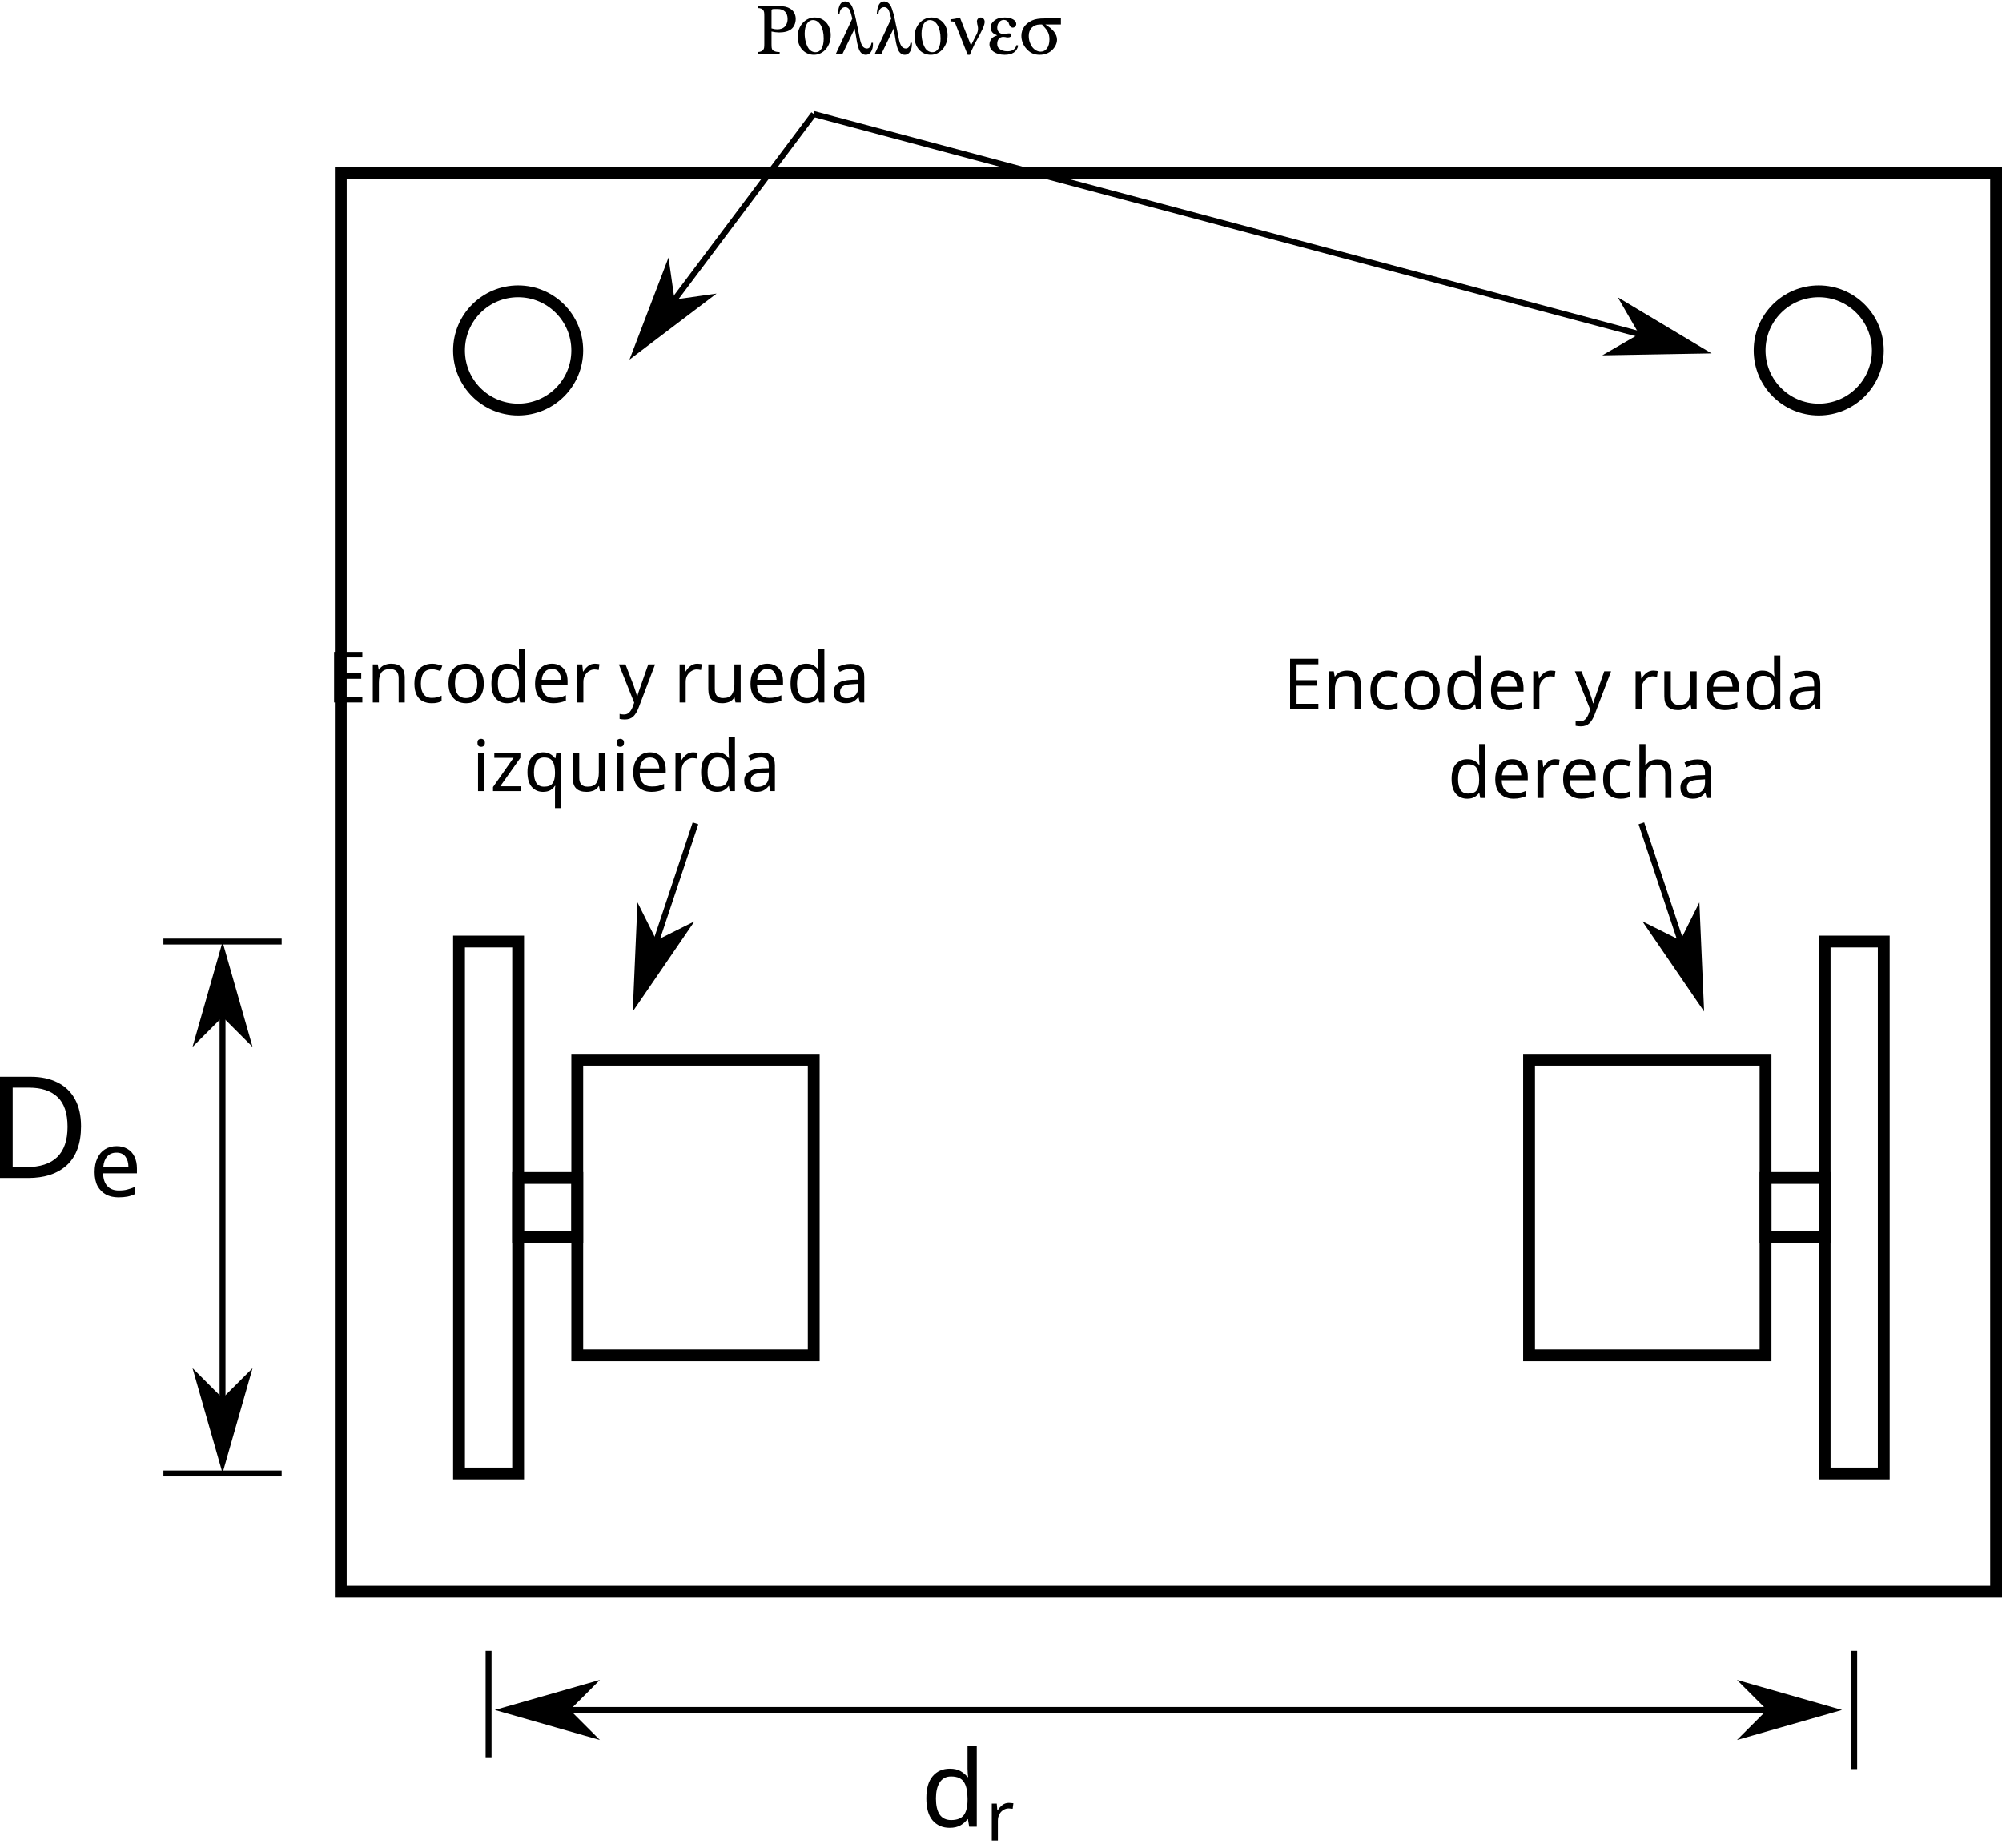
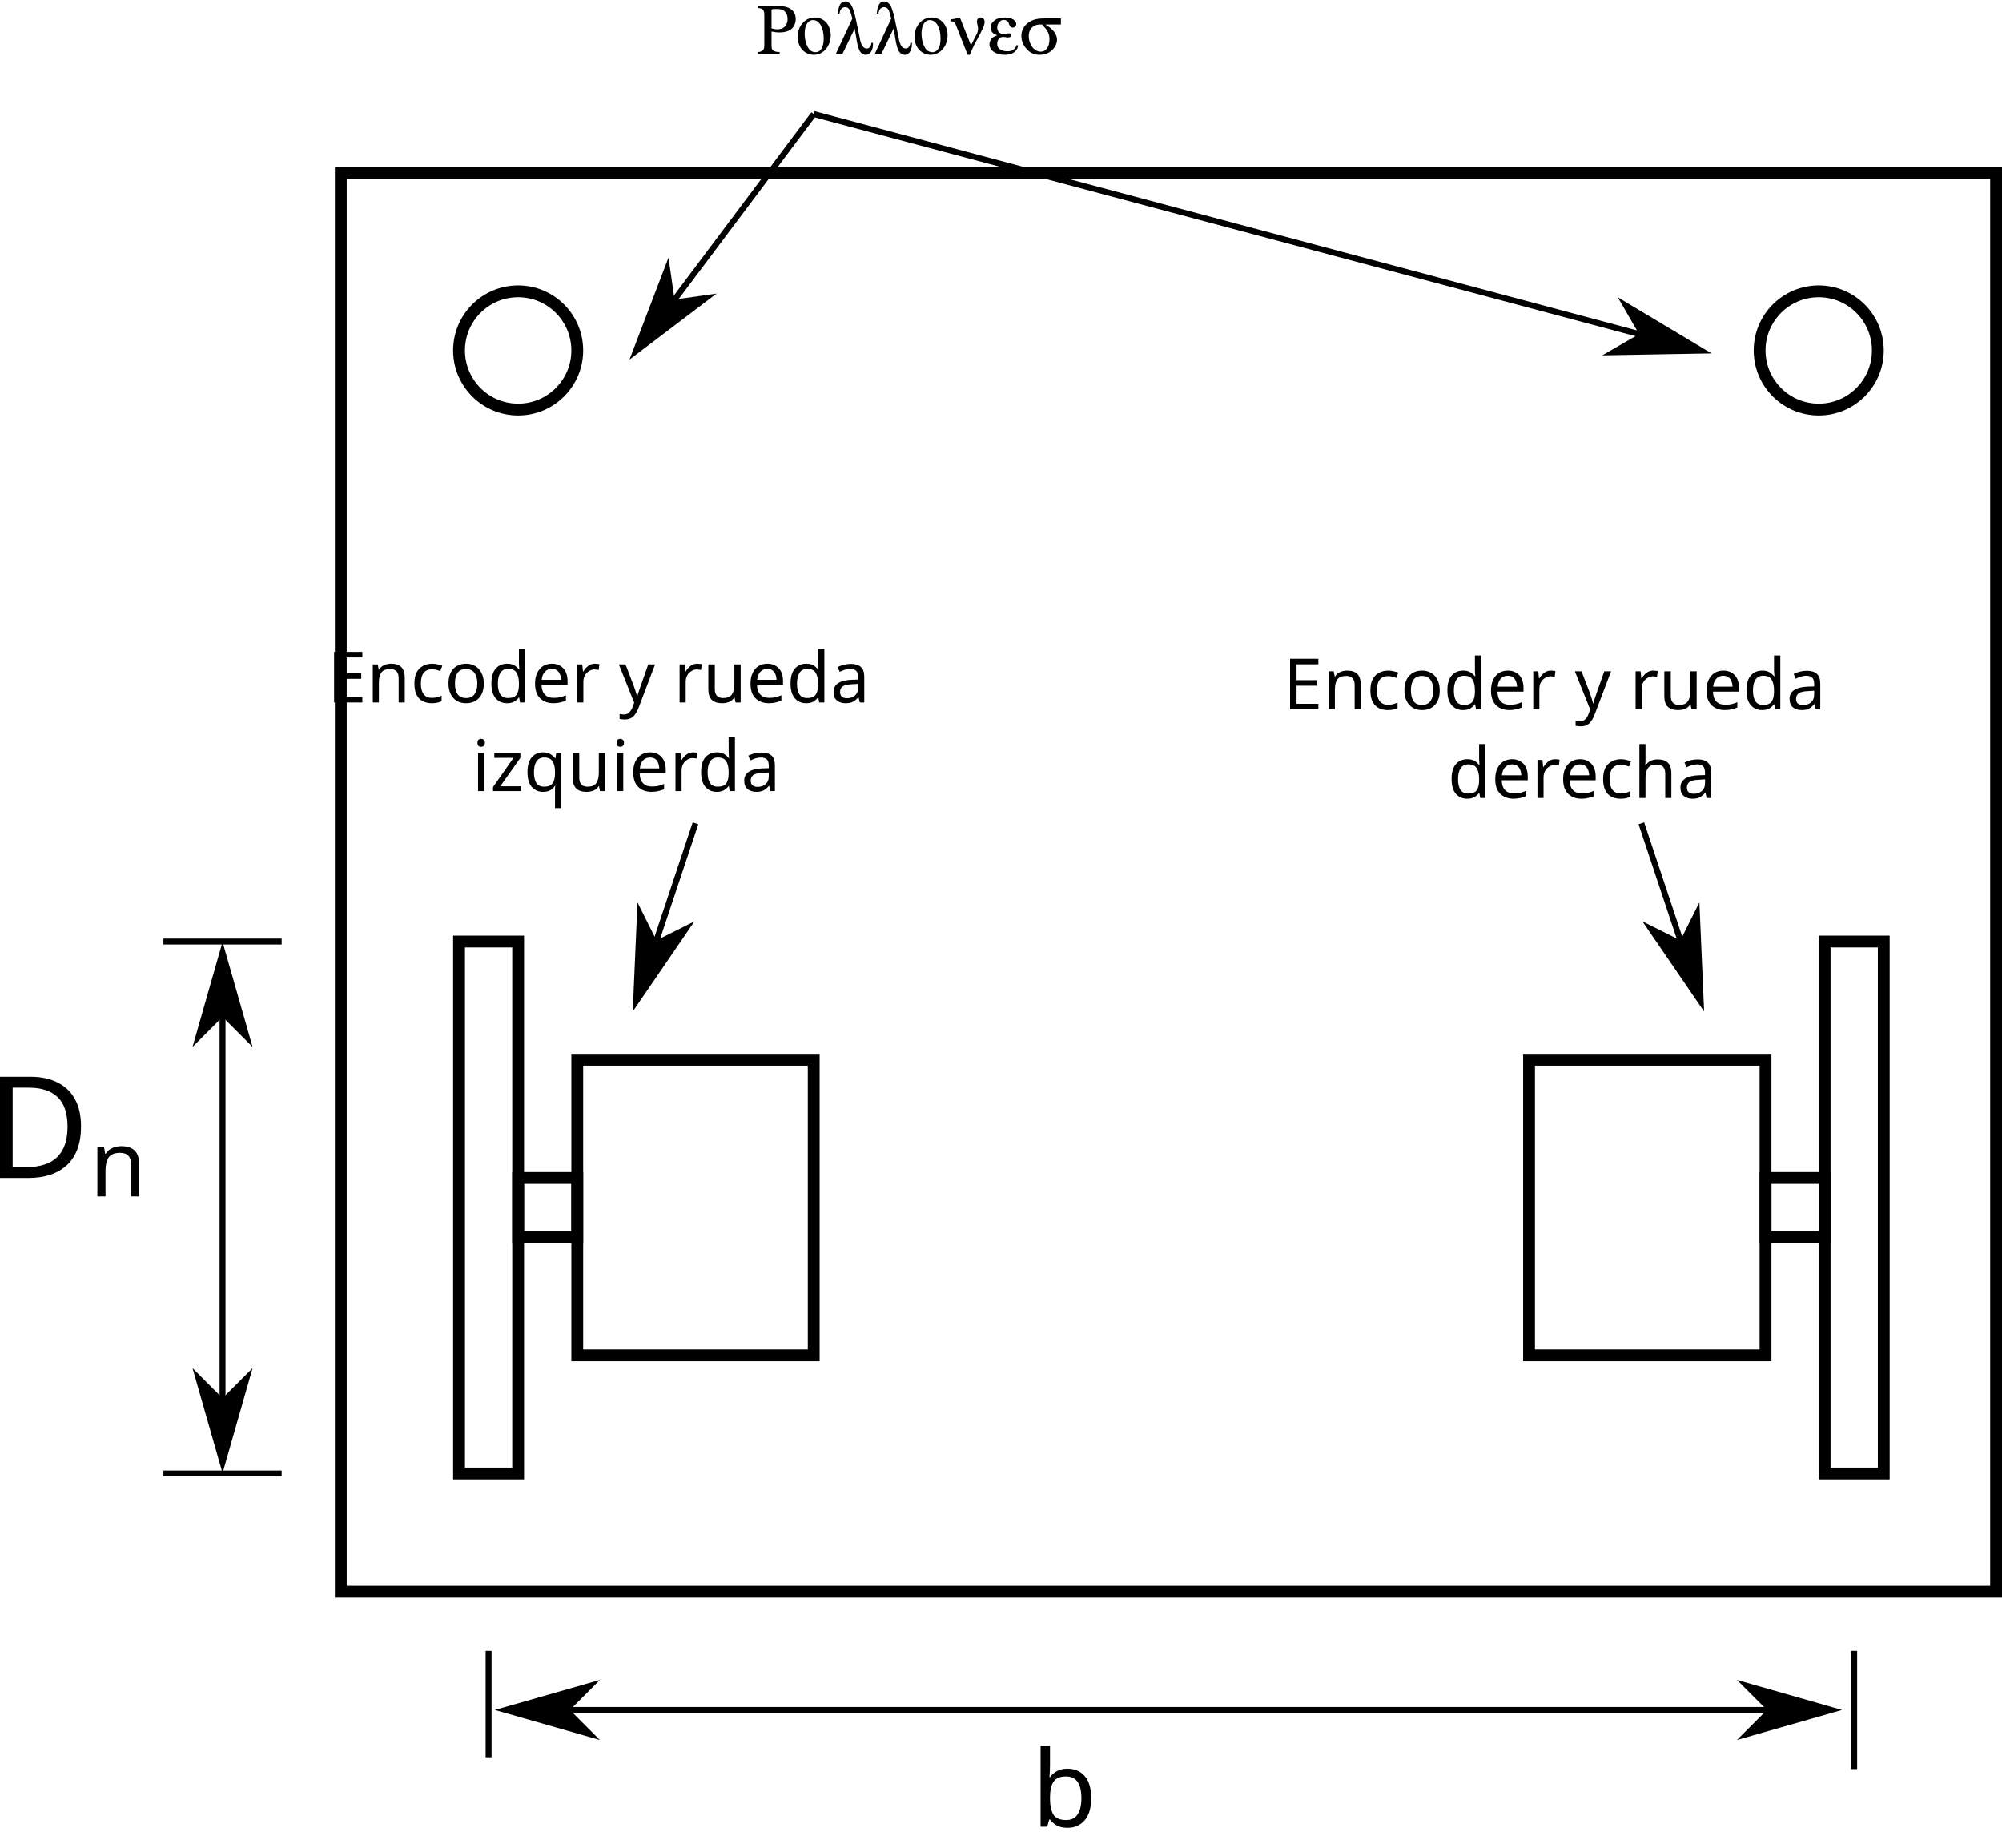
<svg xmlns="http://www.w3.org/2000/svg" width="169.322" height="156.316" id="svg2" version="1.1">
  <defs id="defs4">
    <marker orient="auto" refY="0" refX="0" id="Arrow1Lend" style="overflow:visible">
      <path id="path3821" d="M 0,0 5,-5 -12.5,0 5,5 0,0 z" style="fill-rule:evenodd;stroke:#000000;stroke-width:1pt" transform="matrix(-0.8,0,0,-0.8,-10,0)" />
    </marker>
    <marker orient="auto" refY="0" refX="0" id="Arrow1Lstart" style="overflow:visible">
      <path id="path3818" d="M 0,0 5,-5 -12.5,0 5,5 0,0 z" style="fill-rule:evenodd;stroke:#000000;stroke-width:1pt" transform="matrix(0.8,0,0,0.8,10,0)" />
    </marker>
    <marker orient="auto" refY="0" refX="0" id="Arrow1Lstart-0" style="overflow:visible">
      <path id="path3818-9" d="M 0,0 5,-5 -12.5,0 5,5 0,0 z" style="fill-rule:evenodd;stroke:#000000;stroke-width:1pt" transform="matrix(0.8,0,0,0.8,10,0)" />
    </marker>
    <marker orient="auto" refY="0" refX="0" id="Arrow1Lend-3" style="overflow:visible">
      <path id="path3821-6" d="M 0,0 5,-5 -12.5,0 5,5 0,0 z" style="fill-rule:evenodd;stroke:#000000;stroke-width:1pt" transform="matrix(-0.8,0,0,-0.8,-10,0)" />
    </marker>
    <marker orient="auto" refY="0" refX="0" id="Arrow1Lstart-6" style="overflow:visible">
      <path id="path3818-1" d="M 0,0 5,-5 -12.5,0 5,5 0,0 z" style="fill-rule:evenodd;stroke:#000000;stroke-width:1pt" transform="matrix(0.8,0,0,0.8,10,0)" />
    </marker>
    <marker orient="auto" refY="0" refX="0" id="Arrow1Lend-8" style="overflow:visible">
      <path id="path3821-7" d="M 0,0 5,-5 -12.5,0 5,5 0,0 z" style="fill-rule:evenodd;stroke:#000000;stroke-width:1pt" transform="matrix(-0.8,0,0,-0.8,-10,0)" />
    </marker>
    <marker orient="auto" refY="0" refX="0" id="Arrow1Lend-8-7" style="overflow:visible">
      <path id="path3821-7-9" d="M 0,0 5,-5 -12.5,0 5,5 0,0 z" style="fill-rule:evenodd;stroke:#000000;stroke-width:1pt" transform="matrix(-0.8,0,0,-0.8,-10,0)" />
    </marker>
    <marker orient="auto" refY="0" refX="0" id="Arrow1Lend-8-9" style="overflow:visible">
      <path id="path3821-7-2" d="M 0,0 5,-5 -12.5,0 5,5 0,0 z" style="fill-rule:evenodd;stroke:#000000;stroke-width:1pt" transform="matrix(-0.8,0,0,-0.8,-10,0)" />
    </marker>
    <marker orient="auto" refY="0" refX="0" id="Arrow1Lend-8-3" style="overflow:visible">
      <path id="path3821-7-0" d="M 0,0 5,-5 -12.5,0 5,5 0,0 z" style="fill-rule:evenodd;stroke:#000000;stroke-width:1pt" transform="matrix(-0.8,0,0,-0.8,-10,0)" />
    </marker>
    <marker orient="auto" refY="0" refX="0" id="Arrow1Lend-8-91" style="overflow:visible">
      <path id="path3821-7-5" d="M 0,0 5,-5 -12.5,0 5,5 0,0 z" style="fill-rule:evenodd;stroke:#000000;stroke-width:1pt" transform="matrix(-0.8,0,0,-0.8,-10,0)" />
    </marker>
  </defs>
  <g id="layer1" transform="translate(-111.1777,-227.7186)">
    <g id="g3770">
      <rect y="307.362" x="150" height="45" width="5" id="rect2987" style="fill:none;stroke:#000000" />
      <rect y="327.362" x="155" height="5" width="5" id="rect3766" style="fill:none;stroke:#000000;stroke-width:1;stroke-miterlimit:4;stroke-opacity:1;stroke-dasharray:none;stroke-dashoffset:0" />
      <rect y="317.362" x="160" height="25" width="20" id="rect3768" style="fill:none;stroke:#000000;stroke-width:1;stroke-miterlimit:4;stroke-opacity:1;stroke-dasharray:none;stroke-dashoffset:0" />
    </g>
    <g transform="matrix(-1,0,0,1,420.5,0)" id="g3770-3">
      <rect y="307.362" x="150" height="45" width="5" id="rect2987-6" style="fill:none;stroke:#000000" />
      <rect y="327.362" x="155" height="5" width="5" id="rect3766-7" style="fill:none;stroke:#000000;stroke-width:1;stroke-miterlimit:4;stroke-opacity:1;stroke-dasharray:none;stroke-dashoffset:0" />
      <rect y="317.362" x="160" height="25" width="20" id="rect3768-5" style="fill:none;stroke:#000000;stroke-width:1;stroke-miterlimit:4;stroke-opacity:1;stroke-dasharray:none;stroke-dashoffset:0" />
    </g>
    <rect style="fill:none;stroke:#000000;stroke-width:1;stroke-miterlimit:4;stroke-opacity:1;stroke-dasharray:none;stroke-dashoffset:0" id="rect3806" width="140" height="120" x="140" y="242.362" />
    <path style="fill:none;stroke:#000000;stroke-width:1;stroke-miterlimit:4;stroke-opacity:1;stroke-dasharray:none;stroke-dashoffset:0" id="path3808" d="m 160,257.362 c 0,2.761 -2.239,5 -5,5 -2.761,0 -5,-2.239 -5,-5 0,-2.761 2.239,-5 5,-5 2.761,0 5,2.239 5,5 z" />
    <path style="fill:none;stroke:#000000;stroke-width:1;stroke-miterlimit:4;stroke-opacity:1;stroke-dasharray:none;stroke-dashoffset:0" id="path3810" d="m 270,257.362 c 0,2.761 -2.239,5 -5,5 -2.761,0 -5,-2.239 -5,-5 0,-2.761 2.239,-5 5,-5 2.761,0 5,2.239 5,5 z" />
    <path style="fill:none;stroke:#000000;stroke-width:0.5;stroke-linecap:butt;stroke-linejoin:miter;stroke-miterlimit:4;stroke-opacity:1;stroke-dasharray:none;marker-start:url(#Arrow1Lstart);marker-end:url(#Arrow1Lend)" d="m 130,351.362 0,-43" id="path3812" />
    <path style="fill:none;stroke:#000000;stroke-width:0.5;stroke-linecap:butt;stroke-linejoin:miter;stroke-miterlimit:4;stroke-opacity:1;stroke-dasharray:none" d="m 135,352.362 -10,0" id="path4444" />
    <path style="fill:none;stroke:#000000;stroke-width:0.5;stroke-linecap:butt;stroke-linejoin:miter;stroke-miterlimit:4;stroke-opacity:1;stroke-dasharray:none" d="m 135,307.362 -10,0" id="path4444-3" />
    <g id="g4555">
      <path id="path3812-0" d="m 266,372.362 -112,0" style="fill:none;stroke:#000000;stroke-width:0.5;stroke-linecap:butt;stroke-linejoin:miter;stroke-miterlimit:4;stroke-opacity:1;stroke-dasharray:none;marker-start:url(#Arrow1Lstart);marker-end:url(#Arrow1Lend)" />
      <path id="path4444-6" d="m 268,367.362 0,10" style="fill:none;stroke:#000000;stroke-width:0.5;stroke-linecap:butt;stroke-linejoin:miter;stroke-miterlimit:4;stroke-opacity:1;stroke-dasharray:none" />
      <path id="path4444-3-2" d="m 152.5,367.362 0,9" style="fill:none;stroke:#000000;stroke-width:0.5;stroke-linecap:butt;stroke-linejoin:miter;stroke-miterlimit:4;stroke-opacity:1;stroke-dasharray:none" />
    </g>
    <text xml:space="preserve" x="110" y="327.362" id="text4579" style="font-size:12px;font-style:normal;font-variant:normal;font-weight:normal;font-stretch:normal;text-align:start;line-height:125%;writing-mode:lr-tb;text-anchor:start;font-family:Sans;-inkscape-font-specification:Sans">
-       <tspan id="tspan3054" x="110" y="327.362">D<tspan style="font-size:65.001%;baseline-shift:sub" id="tspan3058">e</tspan>
+       <tspan id="tspan3054" x="110" y="327.362">D<tspan style="font-size:65%;baseline-shift:sub" id="tspan3041">n</tspan>
      </tspan>
    </text>
    <text xml:space="preserve" style="font-size:9px;font-style:normal;font-variant:normal;font-weight:normal;font-stretch:normal;text-align:center;line-height:125%;letter-spacing:0px;word-spacing:0px;writing-mode:lr-tb;text-anchor:middle;fill:#000000;fill-opacity:1;stroke:none;font-family:Sans;-inkscape-font-specification:Sans" x="207.039" y="382.235" id="text4585">
-       <tspan id="tspan3052" x="207.039" y="382.235">d<tspan style="font-size:65.001%;baseline-shift:sub" id="tspan3056">r</tspan>
-       </tspan>
+       <tspan id="tspan3052" x="207.039" y="382.235">b</tspan>
    </text>
    <text xml:space="preserve" style="font-size:9px;font-style:normal;font-weight:normal;line-height:125%;letter-spacing:0px;word-spacing:0px;fill:#000000;fill-opacity:1;stroke:none;font-family:Sans" x="170" y="287.141" id="text4659">
      <tspan x="170" y="287.141" id="tspan4663" style="font-size:6px;text-align:center;text-anchor:middle">Encoder y rueda</tspan>
      <tspan x="170" y="294.641" style="font-size:6px;text-align:center;text-anchor:middle" id="tspan4701">izquierda</tspan>
    </text>
    <text xml:space="preserve" style="font-size:9px;font-style:normal;font-weight:normal;line-height:125%;letter-spacing:0px;word-spacing:0px;fill:#000000;fill-opacity:1;stroke:none;font-family:Sans" x="108.844" y="288.434" id="text4671">
      <tspan id="tspan4673" x="108.844" y="288.434" />
    </text>
    <text xml:space="preserve" style="font-size:9px;font-style:normal;font-weight:normal;line-height:125%;letter-spacing:0px;word-spacing:0px;fill:#000000;fill-opacity:1;stroke:none;font-family:Sans" x="250.856" y="287.723" id="text4659-5">
      <tspan id="tspan4661-9" x="250.856" y="287.723" style="font-size:6px;text-align:center;text-anchor:middle">Encoder y rueda</tspan>
      <tspan x="250.856" y="295.223" id="tspan4663-2" style="font-size:6px;text-align:center;text-anchor:middle">derecha</tspan>
    </text>
    <path style="fill:none;stroke:#000000;stroke-width:0.5;stroke-linecap:butt;stroke-linejoin:miter;stroke-miterlimit:4;stroke-opacity:1;stroke-dasharray:none;marker-end:url(#Arrow1Lend-8)" d="m 61.156,55.5 -5,15" id="path7056" transform="translate(108.8439,241.8622)" />
    <path style="fill:none;stroke:#000000;stroke-width:0.5;stroke-linecap:butt;stroke-linejoin:miter;stroke-miterlimit:4;stroke-opacity:1;stroke-dasharray:none;marker-end:url(#Arrow1Lend-8)" d="m 141.156,55.5 5,15" id="path7794" transform="translate(108.8439,241.8622)" />
    <text xml:space="preserve" style="font-size:9px;font-style:normal;font-variant:normal;font-weight:normal;font-stretch:normal;line-height:125%;letter-spacing:0px;word-spacing:0px;fill:#000000;fill-opacity:1;stroke:none;font-family:Symbol;-inkscape-font-specification:Symbol" x="175.101" y="232.277" id="text7988">
      <tspan id="tspan7990" x="175.101" y="232.277" style="font-size:6px">Rollones</tspan>
    </text>
    <path style="fill:none;stroke:#000000;stroke-width:0.5;stroke-linecap:butt;stroke-linejoin:miter;stroke-miterlimit:4;stroke-opacity:1;stroke-dasharray:none;marker-end:url(#Arrow1Lend-8)" d="m 180,237.362 -15,20" id="path7056-3" />
    <path style="fill:none;stroke:#000000;stroke-width:0.5;stroke-linecap:butt;stroke-linejoin:miter;stroke-miterlimit:4;stroke-opacity:1;stroke-dasharray:none;marker-end:url(#Arrow1Lend-8)" d="m 180,237.362 75,20" id="path7056-8" />
  </g>
</svg>
